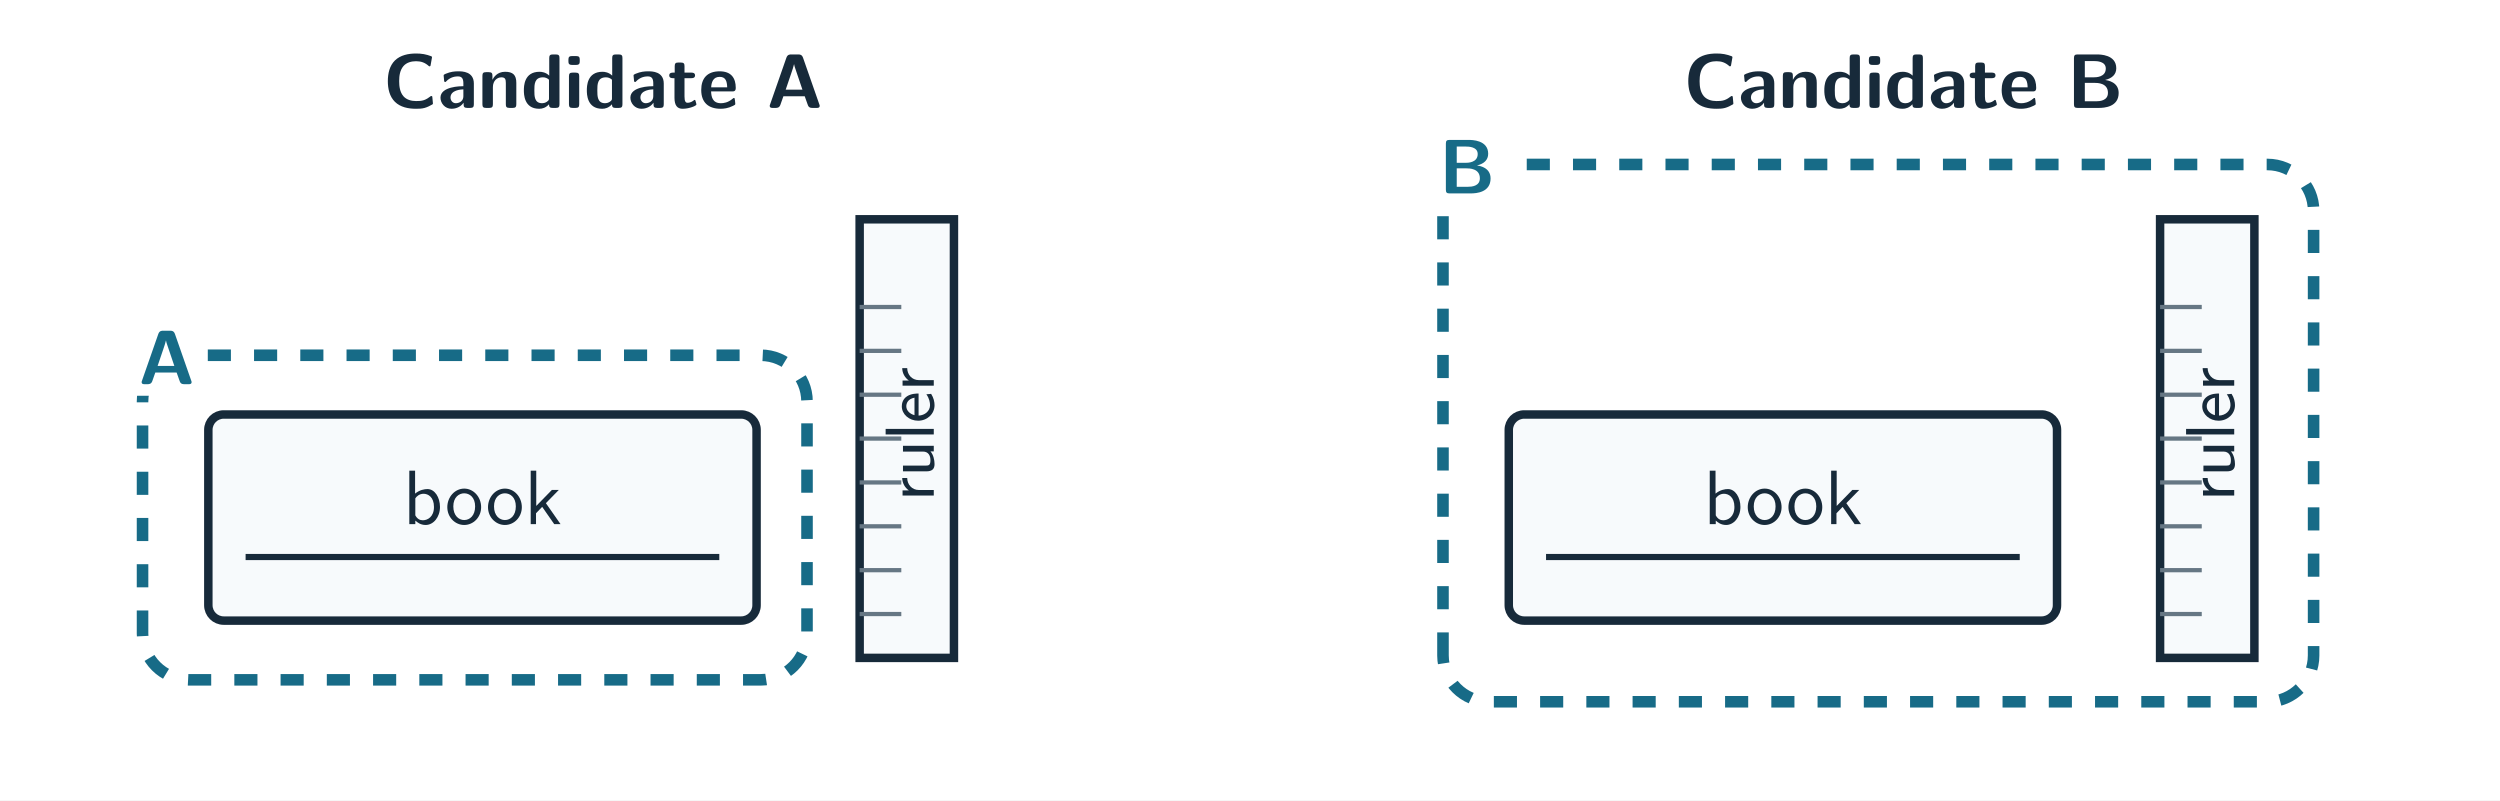
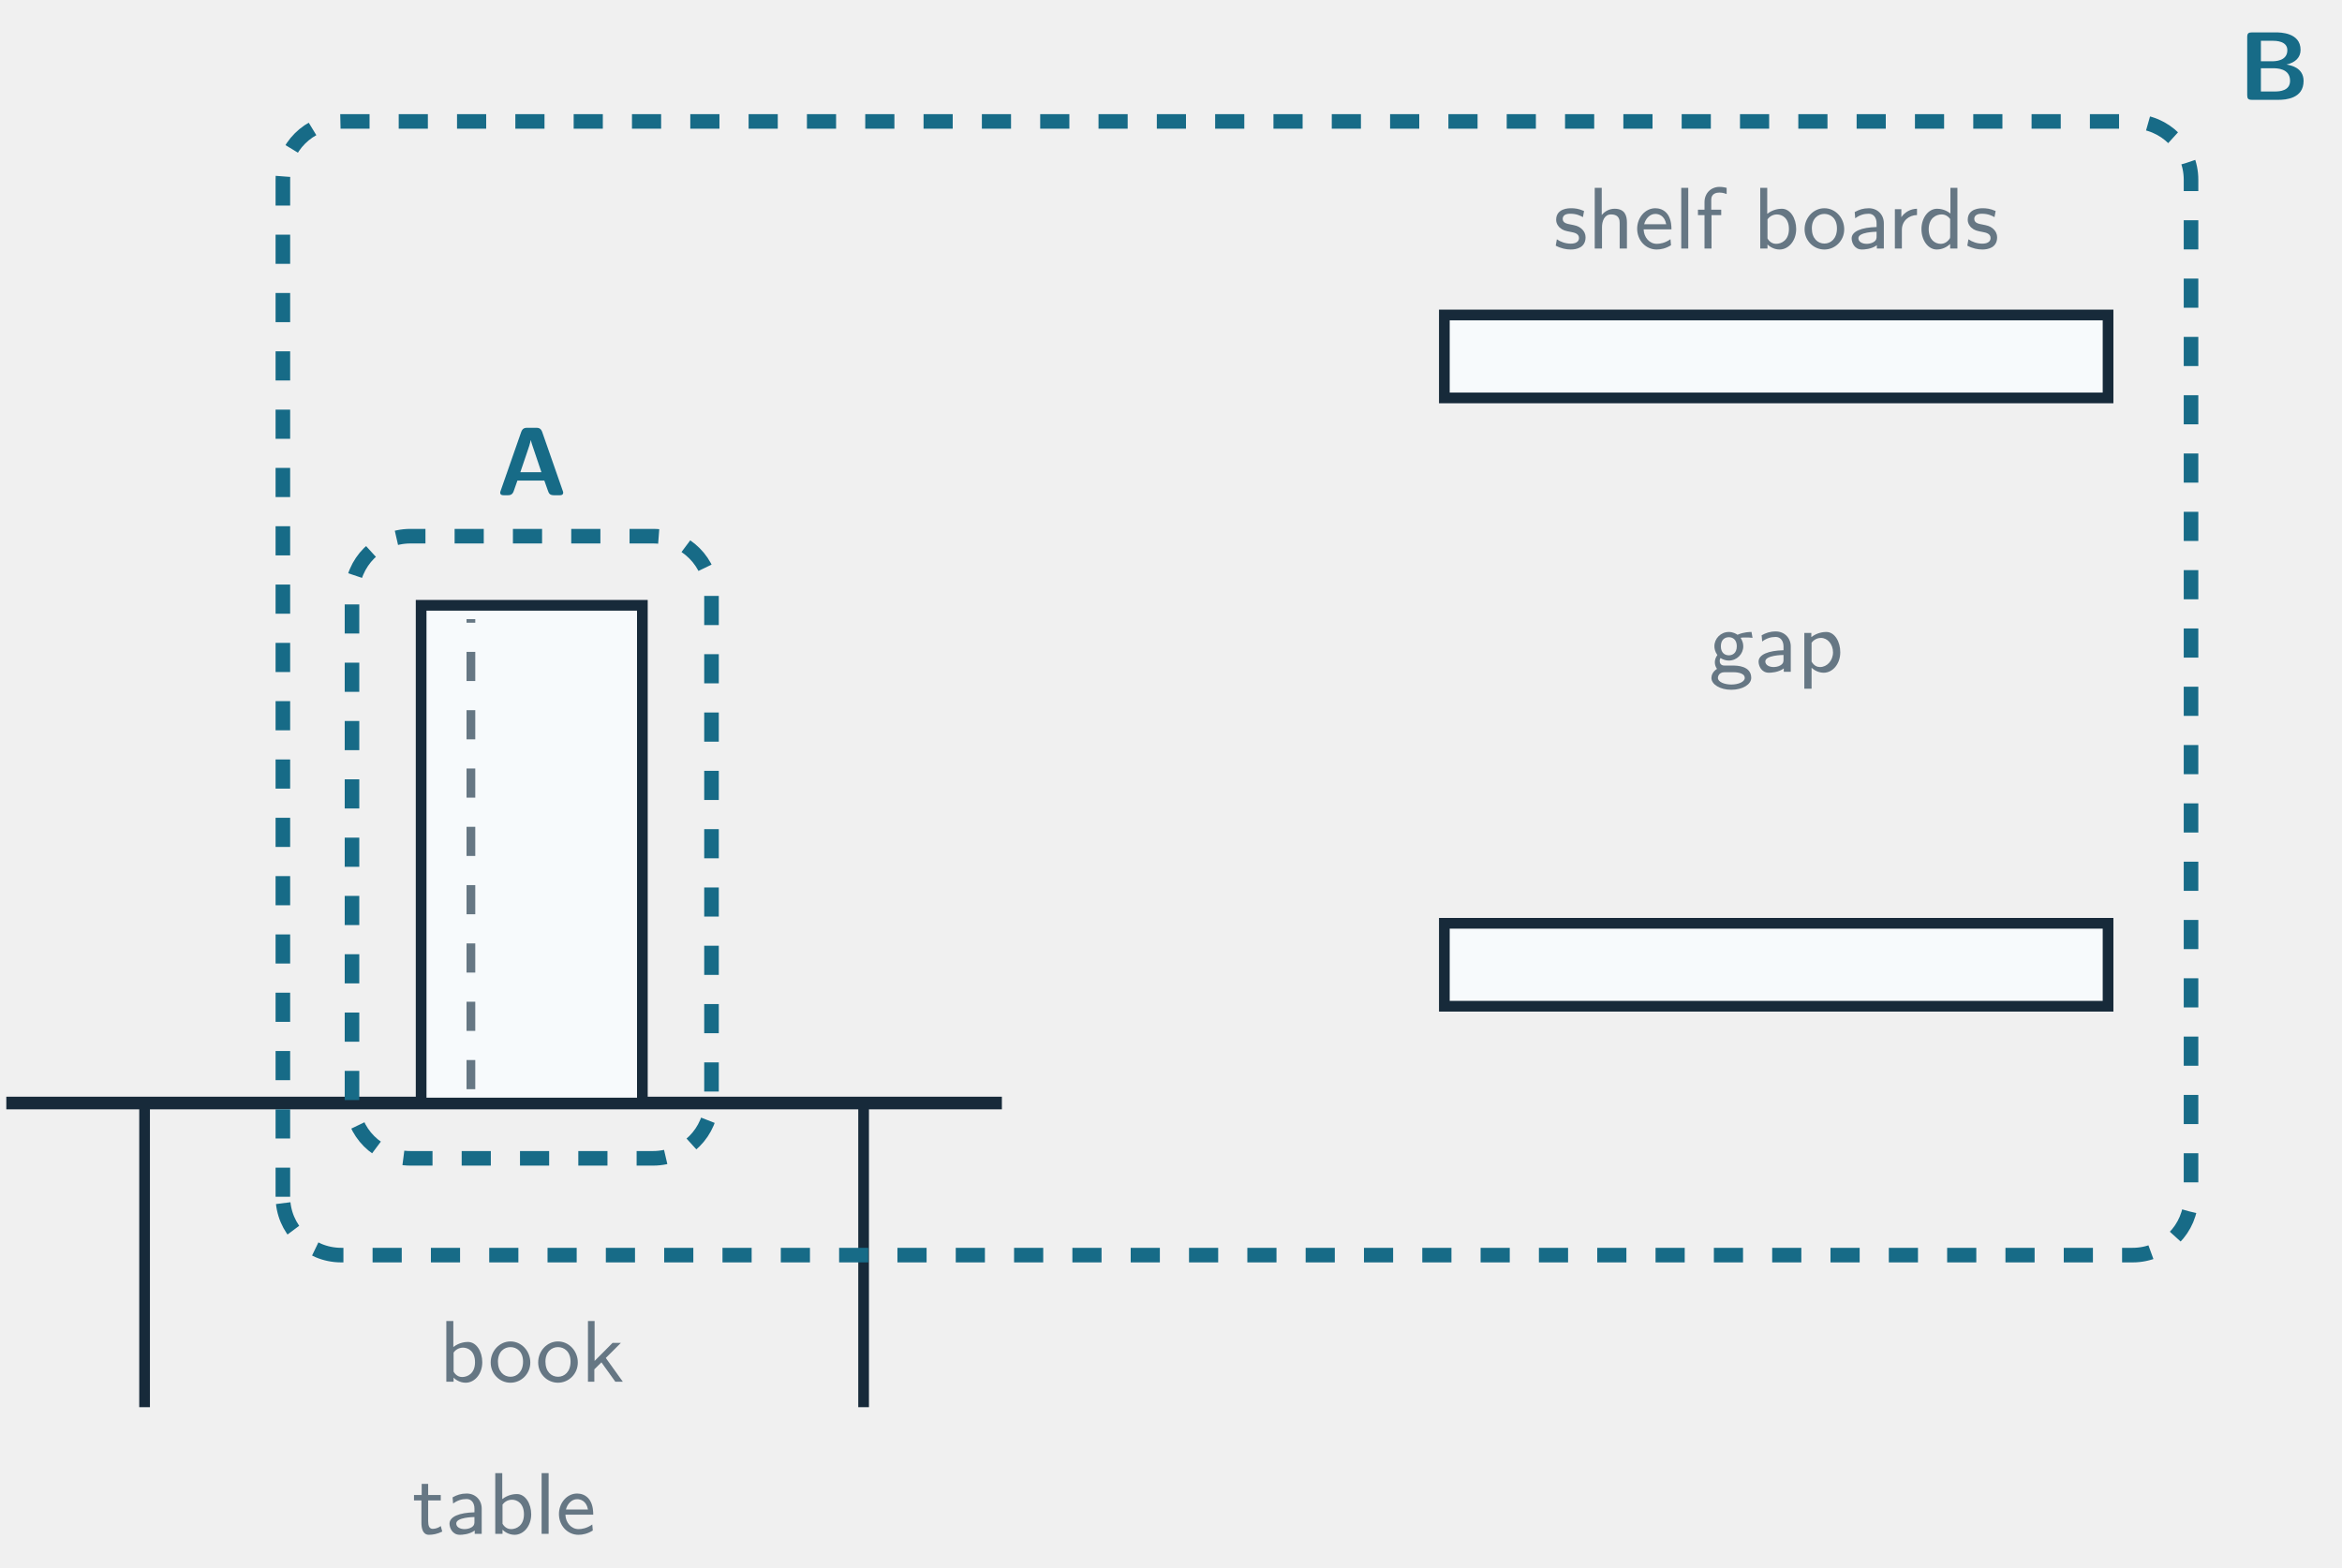
- <svg xmlns="http://www.w3.org/2000/svg" xmlns:xlink="http://www.w3.org/1999/xlink" role="img" aria-labelledby="title desc" version="1.1" width="323.149pt" height="103.464pt" viewBox="-66.022 -66.022 323.149 103.464">
+ <svg xmlns="http://www.w3.org/2000/svg" xmlns:xlink="http://www.w3.org/1999/xlink" role="img" aria-labelledby="title desc" version="1.1" width="240.06pt" height="160.66pt" viewBox="-64.03 -64.03 240.06 160.66">
  <defs>
-     <path id="g0-109" d="M4.026 0V-3.981H3.282V-1.39C3.282-.672 2.717-.43 2.179-.43C1.533-.43 1.47-.637 1.47-1.022V-3.981H.726V-.977C.726-.215 1.031 .099 1.668 .099C2.188 .099 2.887-.054 3.309-.43V0H4.026Z" />
-     <path id="g0-50" d="M3.829-1.964C3.829-2.242 3.82-2.923 3.47-3.461C3.093-4.026 2.52-4.133 2.179-4.133C1.139-4.133 .314-3.174 .314-2.026C.314-.843 1.193 .099 2.313 .099C2.744 .099 3.264-.009 3.784-.341L3.73-.959C3.165-.556 2.636-.484 2.322-.484C1.578-.484 1.004-1.139 .977-1.964H3.829ZM3.291-2.493H1.031C1.175-3.067 1.614-3.551 2.179-3.551C2.511-3.551 3.12-3.398 3.291-2.493Z" />
-     <path id="g0-72" d="M1.453 0V-6.223H.735V0H1.453Z" />
-     <path id="g0-96" d="M3.013-3.434V-4.08C2.367-4.071 1.775-3.748 1.408-3.219V-4.035H.744V0H1.462V-1.91C1.462-2.851 2.197-3.425 3.013-3.434Z" />
-     <path id="g1-105" d="M3.716-.468C3.716-.498 3.696-.568 3.636-.777C3.587-.976 3.567-1.036 3.477-1.036C3.427-1.036 3.417-1.026 3.357-.966C3.248-.887 2.979-.667 2.56-.667C2.321-.667 2.172-.837 2.172-1.494V-3.846H3.059C3.178-3.846 3.537-3.846 3.537-4.204S3.178-4.563 3.059-4.563H2.172V-5.39C2.172-5.709 2.102-5.868 1.694-5.868H1.385C1.026-5.868 .907-5.758 .907-5.39V-4.563H.677C.568-4.563 .199-4.563 .199-4.204S.558-3.846 .677-3.846H.877V-1.325C.877-.319 1.235 .11 1.923 .11C2.012 .11 2.451 .11 2.969-.05C3.138-.1 3.716-.279 3.716-.468Z" />
-     <path id="g1-27" d="M6.874-.269C6.874-.319 6.874-.339 6.824-.468L4.722-6.486C4.573-6.914 4.284-6.914 4.085-6.914H3.208C3.009-6.914 2.72-6.914 2.57-6.486L.468-.468C.418-.339 .418-.319 .418-.269C.418 0 .667 0 .807 0H1.166C1.345 0 1.654 0 1.793-.399L2.182-1.504H4.941L5.28-.548C5.4-.199 5.469 0 5.948 0H6.486C6.625 0 6.874 0 6.874-.269ZM4.643-2.361H2.481L3.198-4.473C3.347-4.912 3.477-5.29 3.557-5.649H3.567C3.616-5.41 3.616-5.39 3.696-5.161L4.643-2.361Z" />
-     <path id="g1-28" d="M4.722-.478V-3.148C4.722-4.722 3.208-4.732 2.71-4.732C2.242-4.732 1.743-4.692 1.076-4.413C.867-4.324 .817-4.294 .817-4.184C.817-4.115 .877-3.537 .887-3.457C.897-3.397 .946-3.347 1.016-3.347C1.066-3.347 1.096-3.377 1.126-3.407C1.554-3.856 2.052-4.075 2.67-4.075C3.208-4.075 3.367-3.746 3.367-3.158V-2.809C3.019-2.809 .408-2.79 .408-1.325C.408-.628 .966 .11 1.843 .11C2.182 .11 2.929 .01 3.397-.677V-.478C3.397-.159 3.467 0 3.875 0H4.244C4.623 0 4.722-.13 4.722-.478ZM3.367-1.534C3.367-.608 2.421-.608 2.391-.608C1.973-.608 1.704-.966 1.704-1.345C1.704-2.321 3.088-2.391 3.367-2.401V-1.534Z" />
-     <path id="g1-34" d="M6.685-1.933C6.685-3.337 5.3-3.557 4.932-3.616C5.848-3.826 6.376-4.344 6.376-5.121C6.376-6.914 4.254-6.914 3.836-6.914H1.385C1.026-6.914 .907-6.804 .907-6.436V-.478C.907-.12 1.016 0 1.385 0H4.115C4.852 0 6.685-.13 6.685-1.933ZM5.021-5.091C5.021-3.955 3.716-3.955 3.467-3.955H2.311V-6.057H3.477C3.866-6.057 5.021-6.027 5.021-5.091ZM5.3-1.953C5.3-.927 4.234-.857 3.756-.857H2.311V-3.238H3.567C3.915-3.238 5.3-3.238 5.3-1.953Z" />
-     <path id="g1-42" d="M6.436-.578L6.356-1.435C6.356-1.494 6.296-1.544 6.237-1.544C6.207-1.544 6.187-1.534 6.157-1.524C5.888-1.315 5.599-1.116 5.27-1.006S4.593-.887 4.254-.887C3.636-.887 3.019-1.056 2.62-1.514C2.172-2.042 2.072-2.76 2.072-3.457S2.172-4.872 2.62-5.4C3.019-5.868 3.636-6.037 4.254-6.037C4.553-6.037 4.862-5.998 5.151-5.888S5.689-5.609 5.918-5.4C5.938-5.38 5.968-5.37 5.998-5.37C6.067-5.37 6.117-5.42 6.127-5.469L6.316-6.535C6.316-6.615 6.276-6.655 6.237-6.675C5.918-6.795 5.589-6.894 5.26-6.954C4.922-7.014 4.583-7.034 4.254-7.034C3.258-7.034 2.232-6.824 1.524-6.137C.827-5.45 .608-4.443 .608-3.457C.608-2.481 .827-1.474 1.524-.787C2.232-.09 3.258 .11 4.254 .11C4.623 .11 5.001 .1 5.36 0S6.047-.269 6.376-.458C6.406-.478 6.436-.518 6.436-.578Z" />
-     <path id="g1-47" d="M4.971-.478V-6.436C4.971-6.755 4.902-6.914 4.493-6.914H4.125C3.746-6.914 3.646-6.785 3.646-6.436V-4.174C3.198-4.603 2.7-4.672 2.391-4.672C.369-4.672 .369-2.76 .369-2.271C.369-1.813 .369 .11 2.341 .11C2.76 .11 3.188-.01 3.616-.468C3.616-.1 3.756 0 4.095 0H4.493C4.872 0 4.971-.13 4.971-.478ZM3.616-1.245C3.616-1.076 3.616-.986 3.328-.787C3.078-.628 2.849-.608 2.73-.608C1.724-.608 1.724-1.524 1.724-2.271S1.724-3.955 2.839-3.955C3.128-3.955 3.397-3.856 3.616-3.646V-1.245Z" />
-     <path id="g1-50" d="M4.772-2.59C4.772-3.875 4.174-4.732 2.69-4.732C1.096-4.732 .309-3.836 .309-2.321C.309-.687 1.255 .11 2.819 .11C3.198 .11 3.766 .06 4.423-.269C4.643-.379 4.712-.408 4.712-.528C4.712-.598 4.682-.887 4.672-.966C4.633-1.275 4.623-1.285 4.533-1.285C4.493-1.285 4.473-1.285 4.364-1.186C3.776-.677 3.178-.608 2.859-.608C1.733-.608 1.614-1.494 1.584-2.132H4.294C4.523-2.132 4.772-2.142 4.772-2.59ZM3.666-2.66H1.594C1.624-3.268 1.823-4.015 2.69-4.015C3.487-4.015 3.636-3.437 3.666-2.66Z" />
-     <path id="g1-66" d="M1.933-.478V-4.085C1.933-4.403 1.863-4.563 1.455-4.563H1.086C.727-4.563 .608-4.453 .608-4.085V-.478C.608-.12 .717 0 1.086 0H1.455C1.833 0 1.933-.13 1.933-.478ZM2.002-6.037V-6.227C2.002-6.545 1.933-6.705 1.524-6.705H1.016C.638-6.705 .538-6.575 .538-6.227V-6.037C.538-5.748 .588-5.559 1.016-5.559H1.524C1.943-5.559 2.002-5.738 2.002-6.037Z" />
-     <path id="g1-77" d="M4.981-.478V-3.238C4.981-4.264 4.543-4.672 3.527-4.672C2.481-4.672 2.032-3.915 1.903-3.646H1.893V-4.144C1.893-4.463 1.823-4.623 1.415-4.623H1.076C.717-4.623 .598-4.513 .598-4.144V-.478C.598-.12 .707 0 1.076 0H1.474C1.853 0 1.953-.13 1.953-.478V-2.68C1.953-3.547 2.531-3.955 3.049-3.955C3.527-3.955 3.626-3.726 3.626-3.218V-.478C3.626-.159 3.696 0 4.105 0H4.503C4.882 0 4.981-.13 4.981-.478Z" />
-     <path id="g2-35" d="M4.782-2.222C4.782-3.457 4.105-4.533 3.168-4.533C2.78-4.533 2.162-4.433 1.564-3.945V-6.914H.817V0H1.594V-.458C1.833-.239 2.262 .11 2.929 .11C3.925 .11 4.782-.887 4.782-2.222ZM4.005-2.222C4.005-.927 3.168-.498 2.56-.498C2.172-.498 1.843-.677 1.594-1.136V-3.337C1.753-3.577 2.112-3.925 2.66-3.925C3.248-3.925 4.005-3.497 4.005-2.222Z" />
-     <path id="g2-70" d="M4.692 0L2.8-2.71L4.473-4.423H3.577L1.554-2.351V-6.914H.837V0H1.524V-1.405L2.321-2.232L3.875 0H4.692Z" />
-     <path id="g2-81" d="M4.672-2.192C4.672-3.527 3.676-4.593 2.491-4.593C1.265-4.593 .299-3.497 .299-2.192C.299-.877 1.315 .11 2.481 .11C3.676 .11 4.672-.897 4.672-2.192ZM3.895-2.291C3.895-1.116 3.218-.528 2.481-.528C1.793-.528 1.076-1.086 1.076-2.291S1.833-3.985 2.481-3.985C3.178-3.985 3.895-3.467 3.895-2.291Z" />
+     <path id="g0-27" d="M6.874-.269C6.874-.319 6.874-.339 6.824-.468L4.722-6.486C4.573-6.914 4.284-6.914 4.085-6.914H3.208C3.009-6.914 2.72-6.914 2.57-6.486L.468-.468C.418-.339 .418-.319 .418-.269C.418 0 .667 0 .807 0H1.166C1.345 0 1.654 0 1.793-.399L2.182-1.504H4.941L5.28-.548C5.4-.199 5.469 0 5.948 0H6.486C6.625 0 6.874 0 6.874-.269ZM4.643-2.361H2.481L3.198-4.473C3.347-4.912 3.477-5.29 3.557-5.649H3.567C3.616-5.41 3.616-5.39 3.696-5.161L4.643-2.361Z" />
+     <path id="g0-34" d="M6.685-1.933C6.685-3.337 5.3-3.557 4.932-3.616C5.848-3.826 6.376-4.344 6.376-5.121C6.376-6.914 4.254-6.914 3.836-6.914H1.385C1.026-6.914 .907-6.804 .907-6.436V-.478C.907-.12 1.016 0 1.385 0H4.115C4.852 0 6.685-.13 6.685-1.933ZM5.021-5.091C5.021-3.955 3.716-3.955 3.467-3.955H2.311V-6.057H3.477C3.866-6.057 5.021-6.027 5.021-5.091ZM5.3-1.953C5.3-.927 4.234-.857 3.756-.857H2.311V-3.238H3.567C3.915-3.238 5.3-3.238 5.3-1.953Z" />
+     <path id="g1-105" d="M3.067-.233L2.914-.798C2.681-.619 2.367-.511 2.089-.511C1.739-.511 1.623-.825 1.623-1.291V-3.425H2.914V-3.981H1.623V-5.12H.959V-3.981H.17V-3.425H.933V-1.13C.933-.601 1.049 .099 1.704 .099C2.098 .099 2.564 .018 3.067-.233Z" />
+     <path id="g1-28" d="M3.784 0V-2.591C3.784-3.479 3.129-4.133 2.242-4.133C1.659-4.133 1.228-3.981 .798-3.739L.852-3.102C1.3-3.434 1.739-3.569 2.233-3.569C2.735-3.569 3.04-3.165 3.04-2.582V-2.206C1.497-2.17 .484-1.766 .484-1.04C.484-.619 .762 .099 1.542 .099C1.722 .099 2.502 .081 3.067-.341V0H3.784ZM3.04-1.255C3.04-1.067 3.04-.843 2.717-.655C2.493-.52 2.197-.484 2.017-.484C1.56-.484 1.175-.699 1.175-1.058C1.175-1.695 2.923-1.722 3.04-1.722V-1.255Z" />
+     <path id="g1-35" d="M4.429-2C4.429-3.084 3.838-4.08 2.959-4.08C2.717-4.08 2.071-4.035 1.462-3.56V-6.223H.744V0H1.488V-.421C1.605-.296 2.062 .099 2.726 .099C3.658 .099 4.429-.807 4.429-2ZM3.685-2C3.685-.843 2.914-.484 2.367-.484C1.793-.484 1.533-.959 1.488-1.04V-2.995C1.623-3.183 1.946-3.497 2.457-3.497C2.995-3.497 3.685-3.12 3.685-2Z" />
+     <path id="g1-47" d="M4.008 0V-6.223H3.291V-3.587C2.789-4.008 2.215-4.08 1.928-4.08C1.022-4.08 .323-3.138 .323-1.991C.323-.834 1.013 .099 1.892 .099C2.161 .099 2.726 .036 3.264-.466V0H4.008ZM3.264-1.264C3.264-1.094 3.264-1.076 3.165-.95C2.923-.628 2.618-.484 2.295-.484C1.713-.484 1.067-.906 1.067-1.982C1.067-3.129 1.829-3.497 2.394-3.497C2.806-3.497 3.093-3.264 3.264-3.031V-1.264Z" />
+     <path id="g1-50" d="M3.829-1.964C3.829-2.242 3.82-2.923 3.47-3.461C3.093-4.026 2.52-4.133 2.179-4.133C1.139-4.133 .314-3.174 .314-2.026C.314-.843 1.193 .099 2.313 .099C2.744 .099 3.264-.009 3.784-.341L3.73-.959C3.165-.556 2.636-.484 2.322-.484C1.578-.484 1.004-1.139 .977-1.964H3.829ZM3.291-2.493H1.031C1.175-3.067 1.614-3.551 2.179-3.551C2.511-3.551 3.12-3.398 3.291-2.493Z" />
+     <path id="g1-55" d="M3.192-5.586V-6.223C3.084-6.25 2.798-6.321 2.457-6.321C1.587-6.321 .924-5.667 .924-4.77V-3.981H.251V-3.425H.924V0H1.641V-3.425H2.636V-3.981H1.614V-5.021C1.614-5.667 2.197-5.738 2.448-5.738C2.529-5.738 2.824-5.738 3.192-5.586Z" />
+     <path id="g1-59" d="M4.474-3.479L4.367-4.08C4.196-4.08 3.596-4.08 2.932-3.793C2.798-3.891 2.466-4.08 2.044-4.08C1.219-4.08 .565-3.407 .565-2.618C.565-2.394 .619-2.062 .87-1.713C.699-1.488 .61-1.219 .61-.968S.699-.466 .834-.296C.368 0 .26 .386 .26 .637C.26 1.291 1.139 1.847 2.295 1.847S4.34 1.3 4.34 .628C4.34-.619 2.851-.637 2.457-.637H1.632C1.515-.637 1.112-.637 1.112-1.103C1.112-1.282 1.148-1.336 1.193-1.408C1.435-1.246 1.739-1.148 2.044-1.148C2.869-1.148 3.524-1.82 3.524-2.609C3.524-2.914 3.434-3.165 3.291-3.407C3.255-3.452 3.255-3.47 3.255-3.47C3.255-3.515 3.694-3.515 3.811-3.515C3.882-3.515 4.214-3.515 4.474-3.479ZM2.86-2.618C2.86-1.892 2.403-1.686 2.044-1.686C1.632-1.686 1.228-1.946 1.228-2.609C1.228-3.335 1.686-3.542 2.044-3.542C2.457-3.542 2.86-3.282 2.86-2.618ZM3.676 .637C3.676 1.031 3.022 1.309 2.304 1.309C1.605 1.309 .924 1.049 .924 .628C.924 .628 .924 .045 1.614 .045H2.457C2.645 .045 3.676 .045 3.676 .637Z" />
+     <path id="g1-63" d="M4.026 0V-2.663C4.026-3.327 3.847-4.08 2.762-4.08C2.251-4.08 1.766-3.838 1.444-3.434V-6.223H.726V0H1.47V-2.188C1.47-2.78 1.704-3.497 2.385-3.497C3.282-3.497 3.282-2.86 3.282-2.6V0H4.026Z" />
+     <path id="g1-70" d="M4.34 0L2.591-2.439L4.133-3.981H3.282L1.444-2.134V-6.223H.762V0H1.417V-1.273L2.143-1.991L3.569 0H4.34Z" />
+     <path id="g1-72" d="M1.453 0V-6.223H.735V0H1.453Z" />
+     <path id="g1-81" d="M4.331-1.973C4.331-3.147 3.434-4.133 2.295-4.133C1.184-4.133 .269-3.165 .269-1.973C.269-.789 1.21 .099 2.295 .099C3.407 .099 4.331-.807 4.331-1.973ZM3.587-2.062C3.587-1.022 2.959-.511 2.304-.511C1.614-.511 1.013-1.049 1.013-2.062C1.013-3.111 1.686-3.551 2.295-3.551C2.941-3.551 3.587-3.093 3.587-2.062Z" />
+     <path id="g1-84" d="M4.429-2C4.429-3.075 3.865-4.08 2.995-4.08C2.744-4.08 2.08-4.035 1.462-3.551V-3.981H.744V1.739H1.488V-.412C1.82-.099 2.268 .099 2.735 .099C3.64 .099 4.429-.789 4.429-2ZM3.685-1.991C3.685-1.13 3.058-.484 2.358-.484C2.071-.484 1.748-.601 1.488-1.04V-2.977C1.605-3.138 1.937-3.47 2.448-3.47C3.12-3.47 3.685-2.833 3.685-1.991Z" />
+     <path id="g1-96" d="M3.013-3.434V-4.08C2.367-4.071 1.775-3.748 1.408-3.219V-4.035H.744V0H1.462V-1.91C1.462-2.851 2.197-3.425 3.013-3.434Z" />
+     <path id="g1-98" d="M3.318-1.157C3.318-1.47 3.192-1.784 2.878-2.053C2.573-2.313 2.304-2.367 1.748-2.475C1.426-2.537 .977-2.618 .977-3.04C.977-3.569 1.614-3.569 1.748-3.569C2.403-3.569 2.789-3.362 3.049-3.219L3.165-3.847C2.609-4.098 2.197-4.133 1.829-4.133C1.623-4.133 .305-4.133 .305-2.95C.305-2.52 .565-2.251 .664-2.152C1.004-1.856 1.237-1.811 1.847-1.695C2.134-1.641 2.645-1.542 2.645-1.085C2.645-.502 1.919-.502 1.802-.502C1.273-.502 .762-.681 .377-.95L.26-.296C.798-.009 1.345 .099 1.802 .099C2.385 .099 3.318-.09 3.318-1.157Z" />
  </defs>
  <g id="page1">
-     <g stroke-miterlimit="10" transform="matrix(.996264 0 0 -.996264 -60.35322 31.77271)" fill="#000" stroke="#000" stroke-width="0.4">
-       <g fill="#fff" stroke="#fff">
-         <path d="M-5.69-5.69V98.162H318.671V-5.69ZM318.671 98.162" stroke="none" />
-       </g>
-       <g transform="matrix(1.00375 0 0 -1.00375 104.5991 116.0513)" stroke="none" fill="#172a3a">
-         <use x="-60.353" y="31.773" xlink:href="#g1-42" />
-         <use x="-53.349" y="31.773" xlink:href="#g1-28" />
-         <use x="-48.119" y="31.773" xlink:href="#g1-77" />
-         <use x="-42.53" y="31.773" xlink:href="#g1-47" />
-         <use x="-36.941" y="31.773" xlink:href="#g1-66" />
-         <use x="-34.391" y="31.773" xlink:href="#g1-47" />
-         <use x="-28.802" y="31.773" xlink:href="#g1-28" />
-         <use x="-23.571" y="31.773" xlink:href="#g1-105" />
-         <use x="-19.546" y="31.773" xlink:href="#g1-50" />
-         <use x="-10.799" y="31.773" xlink:href="#g1-27" />
+     <g stroke-miterlimit="10" transform="matrix(.996264 0 0 -.996264 -52.04393 49.04683)" fill="#000" stroke="#000" stroke-width="0.4">
+       <g stroke="#172a3a" stroke-width="1.3" fill="#f7fafc">
+         <path d="M-11.381 0H91.049" fill="none" />
      </g>
      <g stroke="#172a3a" stroke-width="1.1" fill="#f7fafc">
-         <path d="M21.34 19.641V42.386C21.34 43.491 22.235 44.386 23.34 44.386H90.471C91.576 44.386 92.471 43.491 92.471 42.386V19.641C92.471 18.536 91.576 17.641 90.471 17.641H23.34C22.235 17.641 21.34 18.536 21.34 19.641ZM92.471 44.386" />
-       </g>
-       <g fill="#172a3a" stroke="#172a3a" stroke-width="0.8">
-         <path d="M26.176 25.892H87.634" fill="none" />
-       </g>
-       <g transform="matrix(1.00375 0 0 -1.00375 107.175 62.05087)" stroke="none" fill="#172a3a">
-         <use x="-60.353" y="31.773" xlink:href="#g2-35" />
-         <use x="-54.924" y="31.773" xlink:href="#g2-81" />
-         <use x="-49.663" y="31.773" xlink:href="#g2-81" />
-         <use x="-44.682" y="31.773" xlink:href="#g2-70" />
+         <path d="M2.845 0V-31.298" fill="none" />
      </g>
      <g stroke="#172a3a" stroke-width="1.1" fill="#f7fafc">
-         <path d="M105.844 12.804V69.709H118.079V12.804ZM118.079 69.709" />
+         <path d="M76.822 0V-31.298" fill="none" />
      </g>
-       <g fill="#667784" stroke="#667784" stroke-width="0.55">
-         <path d="M105.844 18.494H111.25" fill="none" />
+       <g transform="matrix(1.00375 0 0 -1.00375 82.63174 4.900879)" stroke="none" fill="#667784">
+         <use x="-52.044" y="49.047" xlink:href="#g1-105" />
+         <use x="-48.717" y="49.047" xlink:href="#g1-28" />
+         <use x="-44.288" y="49.047" xlink:href="#g1-35" />
+         <use x="-39.527" y="49.047" xlink:href="#g1-72" />
+         <use x="-37.33" y="49.047" xlink:href="#g1-50" />
      </g>
-       <g fill="#667784" stroke="#667784" stroke-width="0.55">
-         <path d="M105.844 24.185H111.25" fill="none" />
+       <g stroke="#172a3a" stroke-width="1.1" fill="#f7fafc">
+         <path d="M31.298 0V51.215H54.06V0ZM54.06 51.215" />
      </g>
-       <g fill="#667784" stroke="#667784" stroke-width="0.55">
-         <path d="M105.844 29.876H111.25" fill="none" />
+       <g stroke="#667784" stroke-width="0.9" stroke-dasharray="3.0,3.0" stroke-dashoffset="0.0">
+         <path d="M36.419 1.423V49.792" fill="none" />
      </g>
-       <g fill="#667784" stroke="#667784" stroke-width="0.55">
-         <path d="M105.844 35.567H111.25" fill="none" />
+       <g transform="matrix(1.00375 0 0 -1.00375 85.38269 20.54997)" stroke="none" fill="#667784">
+         <use x="-52.044" y="49.047" xlink:href="#g1-35" />
+         <use x="-47.023" y="49.047" xlink:href="#g1-81" />
+         <use x="-42.154" y="49.047" xlink:href="#g1-81" />
+         <use x="-37.545" y="49.047" xlink:href="#g1-70" />
      </g>
-       <g fill="#667784" stroke="#667784" stroke-width="0.55">
-         <path d="M105.844 41.258H111.25" fill="none" />
+       <g stroke="#172a3a" stroke-width="1.1" fill="#f7fafc">
+         <path d="M136.573 9.959V18.494H204.86V9.959ZM204.86 18.494" />
      </g>
-       <g fill="#667784" stroke="#667784" stroke-width="0.55">
-         <path d="M105.844 46.949H111.25" fill="none" />
+       <g stroke="#172a3a" stroke-width="1.1" fill="#f7fafc">
+         <path d="M136.573 72.555V81.09H204.86V72.555ZM204.86 81.09" />
      </g>
-       <g fill="#667784" stroke="#667784" stroke-width="0.55">
-         <path d="M105.844 52.639H111.25" fill="none" />
+       <g transform="matrix(1.00375 0 0 -1.00375 200.01 137.1564)" stroke="none" fill="#667784">
+         <use x="-52.044" y="49.047" xlink:href="#g1-98" />
+         <use x="-48.511" y="49.047" xlink:href="#g1-63" />
+         <use x="-43.75" y="49.047" xlink:href="#g1-50" />
+         <use x="-39.652" y="49.047" xlink:href="#g1-72" />
+         <use x="-37.456" y="49.047" xlink:href="#g1-55" />
+         <use x="-31.565" y="49.047" xlink:href="#g1-35" />
+         <use x="-26.544" y="49.047" xlink:href="#g1-81" />
+         <use x="-21.935" y="49.047" xlink:href="#g1-28" />
+         <use x="-17.765" y="49.047" xlink:href="#g1-96" />
+         <use x="-14.618" y="49.047" xlink:href="#g1-47" />
+         <use x="-9.857" y="49.047" xlink:href="#g1-98" />
      </g>
-       <g fill="#667784" stroke="#667784" stroke-width="0.55">
-         <path d="M105.844 58.33H111.25" fill="none" />
-       </g>
-       <g transform="matrix(0 1.00375 1.00375 0 83.56989 93.6976)" stroke="none" fill="#172a3a">
-         <use x="-60.353" y="31.773" xlink:href="#g0-96" />
-         <use x="-57.206" y="31.773" xlink:href="#g0-109" />
-         <use x="-52.445" y="31.773" xlink:href="#g0-72" />
-         <use x="-50.248" y="31.773" xlink:href="#g0-50" />
-         <use x="-46.15" y="31.773" xlink:href="#g0-96" />
+       <g transform="matrix(1.00375 0 0 -1.00375 216.03 93.60782)" stroke="none" fill="#667784">
+         <use x="-52.044" y="49.047" xlink:href="#g1-59" />
+         <use x="-47.435" y="49.047" xlink:href="#g1-28" />
+         <use x="-43.006" y="49.047" xlink:href="#g1-84" />
      </g>
      <g stroke="#176b87" stroke-width="1.5" stroke-dasharray="3.0,3.0" stroke-dashoffset="0.0">
-         <path d="M12.804 15.959V46.069C12.804 49.382 15.49 52.069 18.804 52.069H93.015C96.329 52.069 99.015 49.382 99.015 46.069V15.959C99.015 12.645 96.329 9.959 93.015 9.959H18.804C15.49 9.959 12.804 12.645 12.804 15.959ZM99.015 52.069" fill="none" />
+         <path d="M24.185 .31V52.328C24.185 55.642 26.871 58.328 30.185 58.328H55.173C58.487 58.328 61.173 55.642 61.173 52.328V.31C61.173-3.004 58.487-5.69 55.173-5.69H30.185C26.871-5.69 24.185-3.004 24.185 .31ZM61.173 58.328" fill="none" />
      </g>
-       <g fill="#fff">
-         <g fill="#fff">
-           <path d="M10.768 46.814H21.098V56.754H10.768Z" stroke="none" />
-         </g>
-         <g transform="matrix(1.00375 0 0 -1.00375 72.848 80.20606)" stroke="none" fill="#176b87">
-           <use x="-60.353" y="31.773" xlink:href="#g1-27" />
-         </g>
-       </g>
-       <g transform="matrix(1.00375 0 0 -1.00375 273.3237 116.0513)" stroke="none" fill="#172a3a">
-         <use x="-60.353" y="31.773" xlink:href="#g1-42" />
-         <use x="-53.349" y="31.773" xlink:href="#g1-28" />
-         <use x="-48.119" y="31.773" xlink:href="#g1-77" />
-         <use x="-42.53" y="31.773" xlink:href="#g1-47" />
-         <use x="-36.941" y="31.773" xlink:href="#g1-66" />
-         <use x="-34.391" y="31.773" xlink:href="#g1-47" />
-         <use x="-28.802" y="31.773" xlink:href="#g1-28" />
-         <use x="-23.571" y="31.773" xlink:href="#g1-105" />
-         <use x="-19.546" y="31.773" xlink:href="#g1-50" />
-         <use x="-10.799" y="31.773" xlink:href="#g1-34" />
-       </g>
-       <g stroke="#172a3a" stroke-width="1.1" fill="#f7fafc">
-         <path d="M190.064 19.641V42.386C190.064 43.491 190.96 44.386 192.064 44.386H259.196C260.301 44.386 261.196 43.491 261.196 42.386V19.641C261.196 18.536 260.301 17.641 259.196 17.641H192.064C190.96 17.641 190.064 18.536 190.064 19.641ZM261.196 44.386" />
-       </g>
-       <g fill="#172a3a" stroke="#172a3a" stroke-width="0.8">
-         <path d="M194.901 25.892H256.359" fill="none" />
-       </g>
-       <g transform="matrix(1.00375 0 0 -1.00375 275.8996 62.05087)" stroke="none" fill="#172a3a">
-         <use x="-60.353" y="31.773" xlink:href="#g2-35" />
-         <use x="-54.924" y="31.773" xlink:href="#g2-81" />
-         <use x="-49.663" y="31.773" xlink:href="#g2-81" />
-         <use x="-44.682" y="31.773" xlink:href="#g2-70" />
-       </g>
-       <g stroke="#172a3a" stroke-width="1.1" fill="#f7fafc">
-         <path d="M274.569 12.804V69.709H286.804V12.804ZM286.804 69.709" />
-       </g>
-       <g fill="#667784" stroke="#667784" stroke-width="0.55">
-         <path d="M274.569 18.494H279.975" fill="none" />
-       </g>
-       <g fill="#667784" stroke="#667784" stroke-width="0.55">
-         <path d="M274.569 24.185H279.975" fill="none" />
-       </g>
-       <g fill="#667784" stroke="#667784" stroke-width="0.55">
-         <path d="M274.569 29.876H279.975" fill="none" />
-       </g>
-       <g fill="#667784" stroke="#667784" stroke-width="0.55">
-         <path d="M274.569 35.567H279.975" fill="none" />
-       </g>
-       <g fill="#667784" stroke="#667784" stroke-width="0.55">
-         <path d="M274.569 41.258H279.975" fill="none" />
-       </g>
-       <g fill="#667784" stroke="#667784" stroke-width="0.55">
-         <path d="M274.569 46.949H279.975" fill="none" />
-       </g>
-       <g fill="#667784" stroke="#667784" stroke-width="0.55">
-         <path d="M274.569 52.639H279.975" fill="none" />
-       </g>
-       <g fill="#667784" stroke="#667784" stroke-width="0.55">
-         <path d="M274.569 58.33H279.975" fill="none" />
-       </g>
-       <g transform="matrix(0 1.00375 1.00375 0 252.2949 93.6976)" stroke="none" fill="#172a3a">
-         <use x="-60.353" y="31.773" xlink:href="#g0-96" />
-         <use x="-57.206" y="31.773" xlink:href="#g0-109" />
-         <use x="-52.445" y="31.773" xlink:href="#g0-72" />
-         <use x="-50.248" y="31.773" xlink:href="#g0-50" />
-         <use x="-46.15" y="31.773" xlink:href="#g0-96" />
+       <g transform="matrix(1.00375 0 0 -1.00375 91.2532 111.7713)" stroke="none" fill="#176b87">
+         <use x="-52.044" y="49.047" xlink:href="#g0-27" />
      </g>
      <g stroke="#176b87" stroke-width="1.5" stroke-dasharray="3.0,3.0" stroke-dashoffset="0.0">
-         <path d="M181.529 13.113V70.822C181.529 74.136 184.215 76.822 187.529 76.822H288.486C291.8 76.822 294.486 74.136 294.486 70.822V13.113C294.486 9.799 291.8 7.113 288.486 7.113H187.529C184.215 7.113 181.529 9.799 181.529 13.113ZM294.486 76.822" fill="none" />
+         <path d="M17.072-9.649V95.007C17.072 98.321 19.758 101.007 23.072 101.007H207.396C210.709 101.007 213.396 98.321 213.396 95.007V-9.649C213.396-12.963 210.709-15.649 207.396-15.649H23.072C19.758-15.649 17.072-12.963 17.072-9.649ZM213.396 101.007" fill="none" />
      </g>
-       <g fill="#fff">
-         <g fill="#fff">
-           <path d="M179.493 71.568H189.823V81.508H179.493Z" stroke="none" />
-         </g>
-         <g transform="matrix(1.00375 0 0 -1.00375 241.573 104.9598)" stroke="none" fill="#176b87">
-           <use x="-60.353" y="31.773" xlink:href="#g1-34" />
-         </g>
+       <g transform="matrix(1.00375 0 0 -1.00375 270.5056 152.4585)" stroke="none" fill="#176b87">
+         <use x="-52.044" y="49.047" xlink:href="#g0-34" />
      </g>
    </g>
  </g>
</svg>
